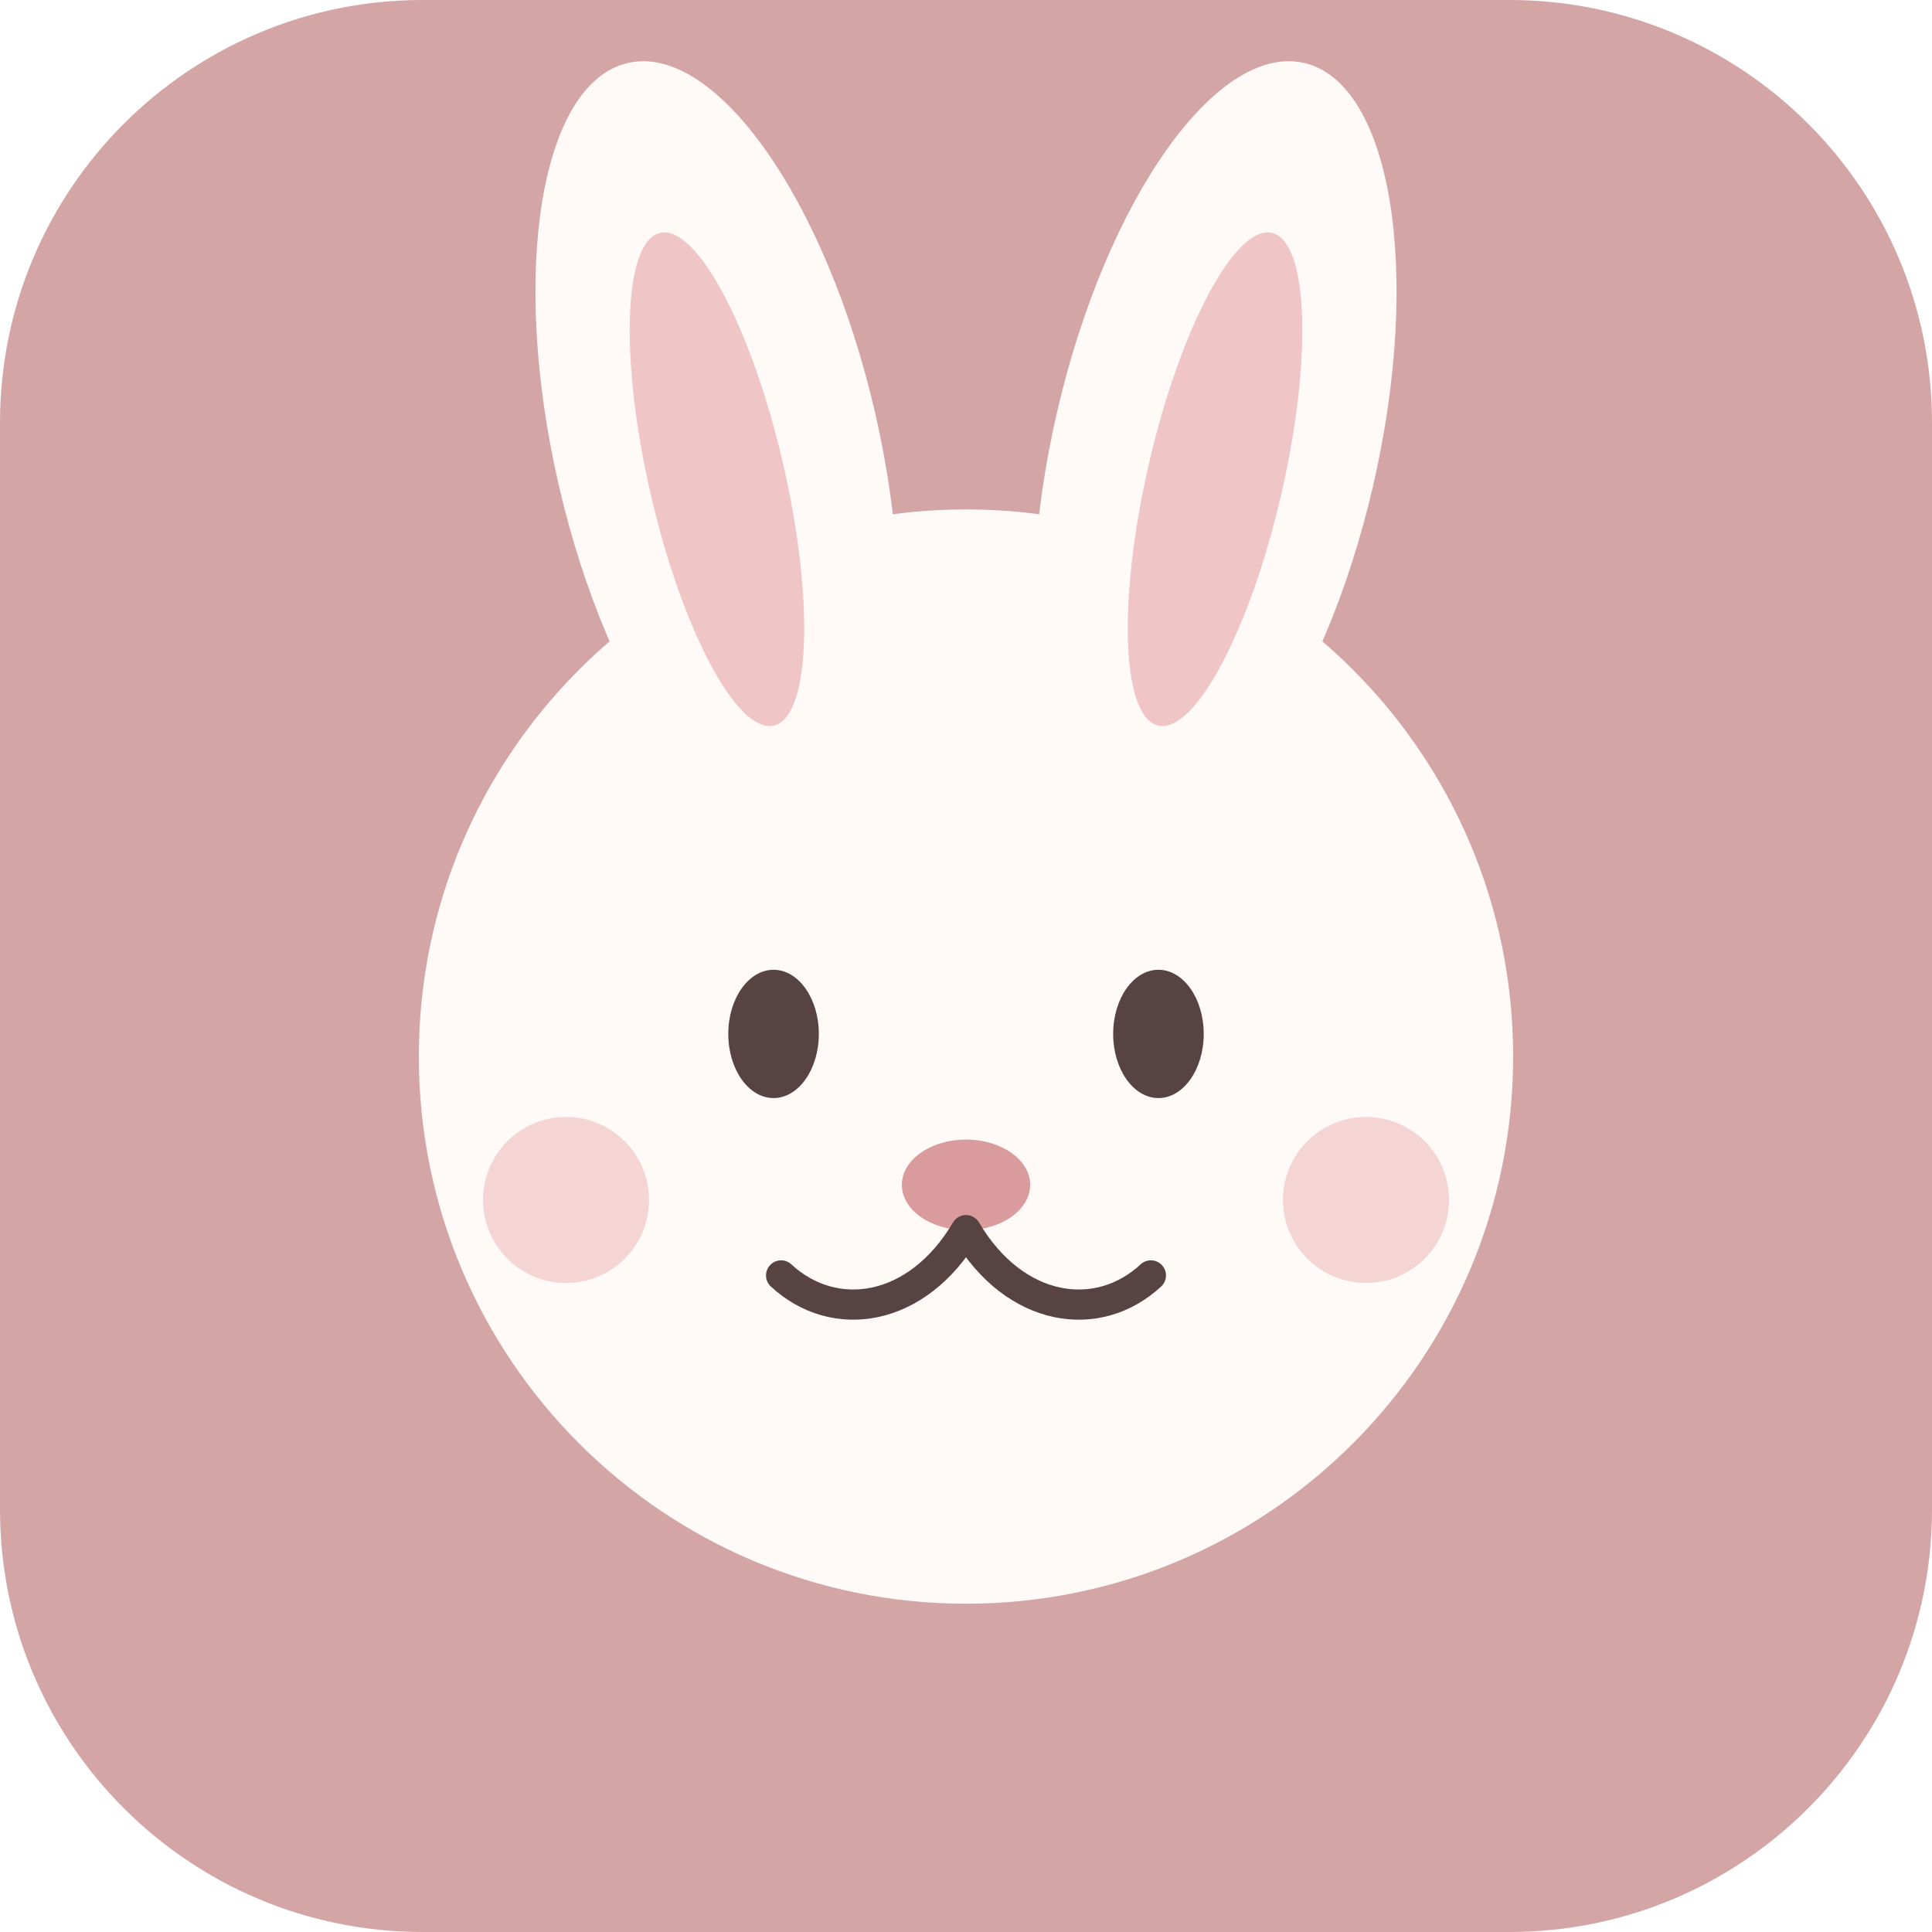
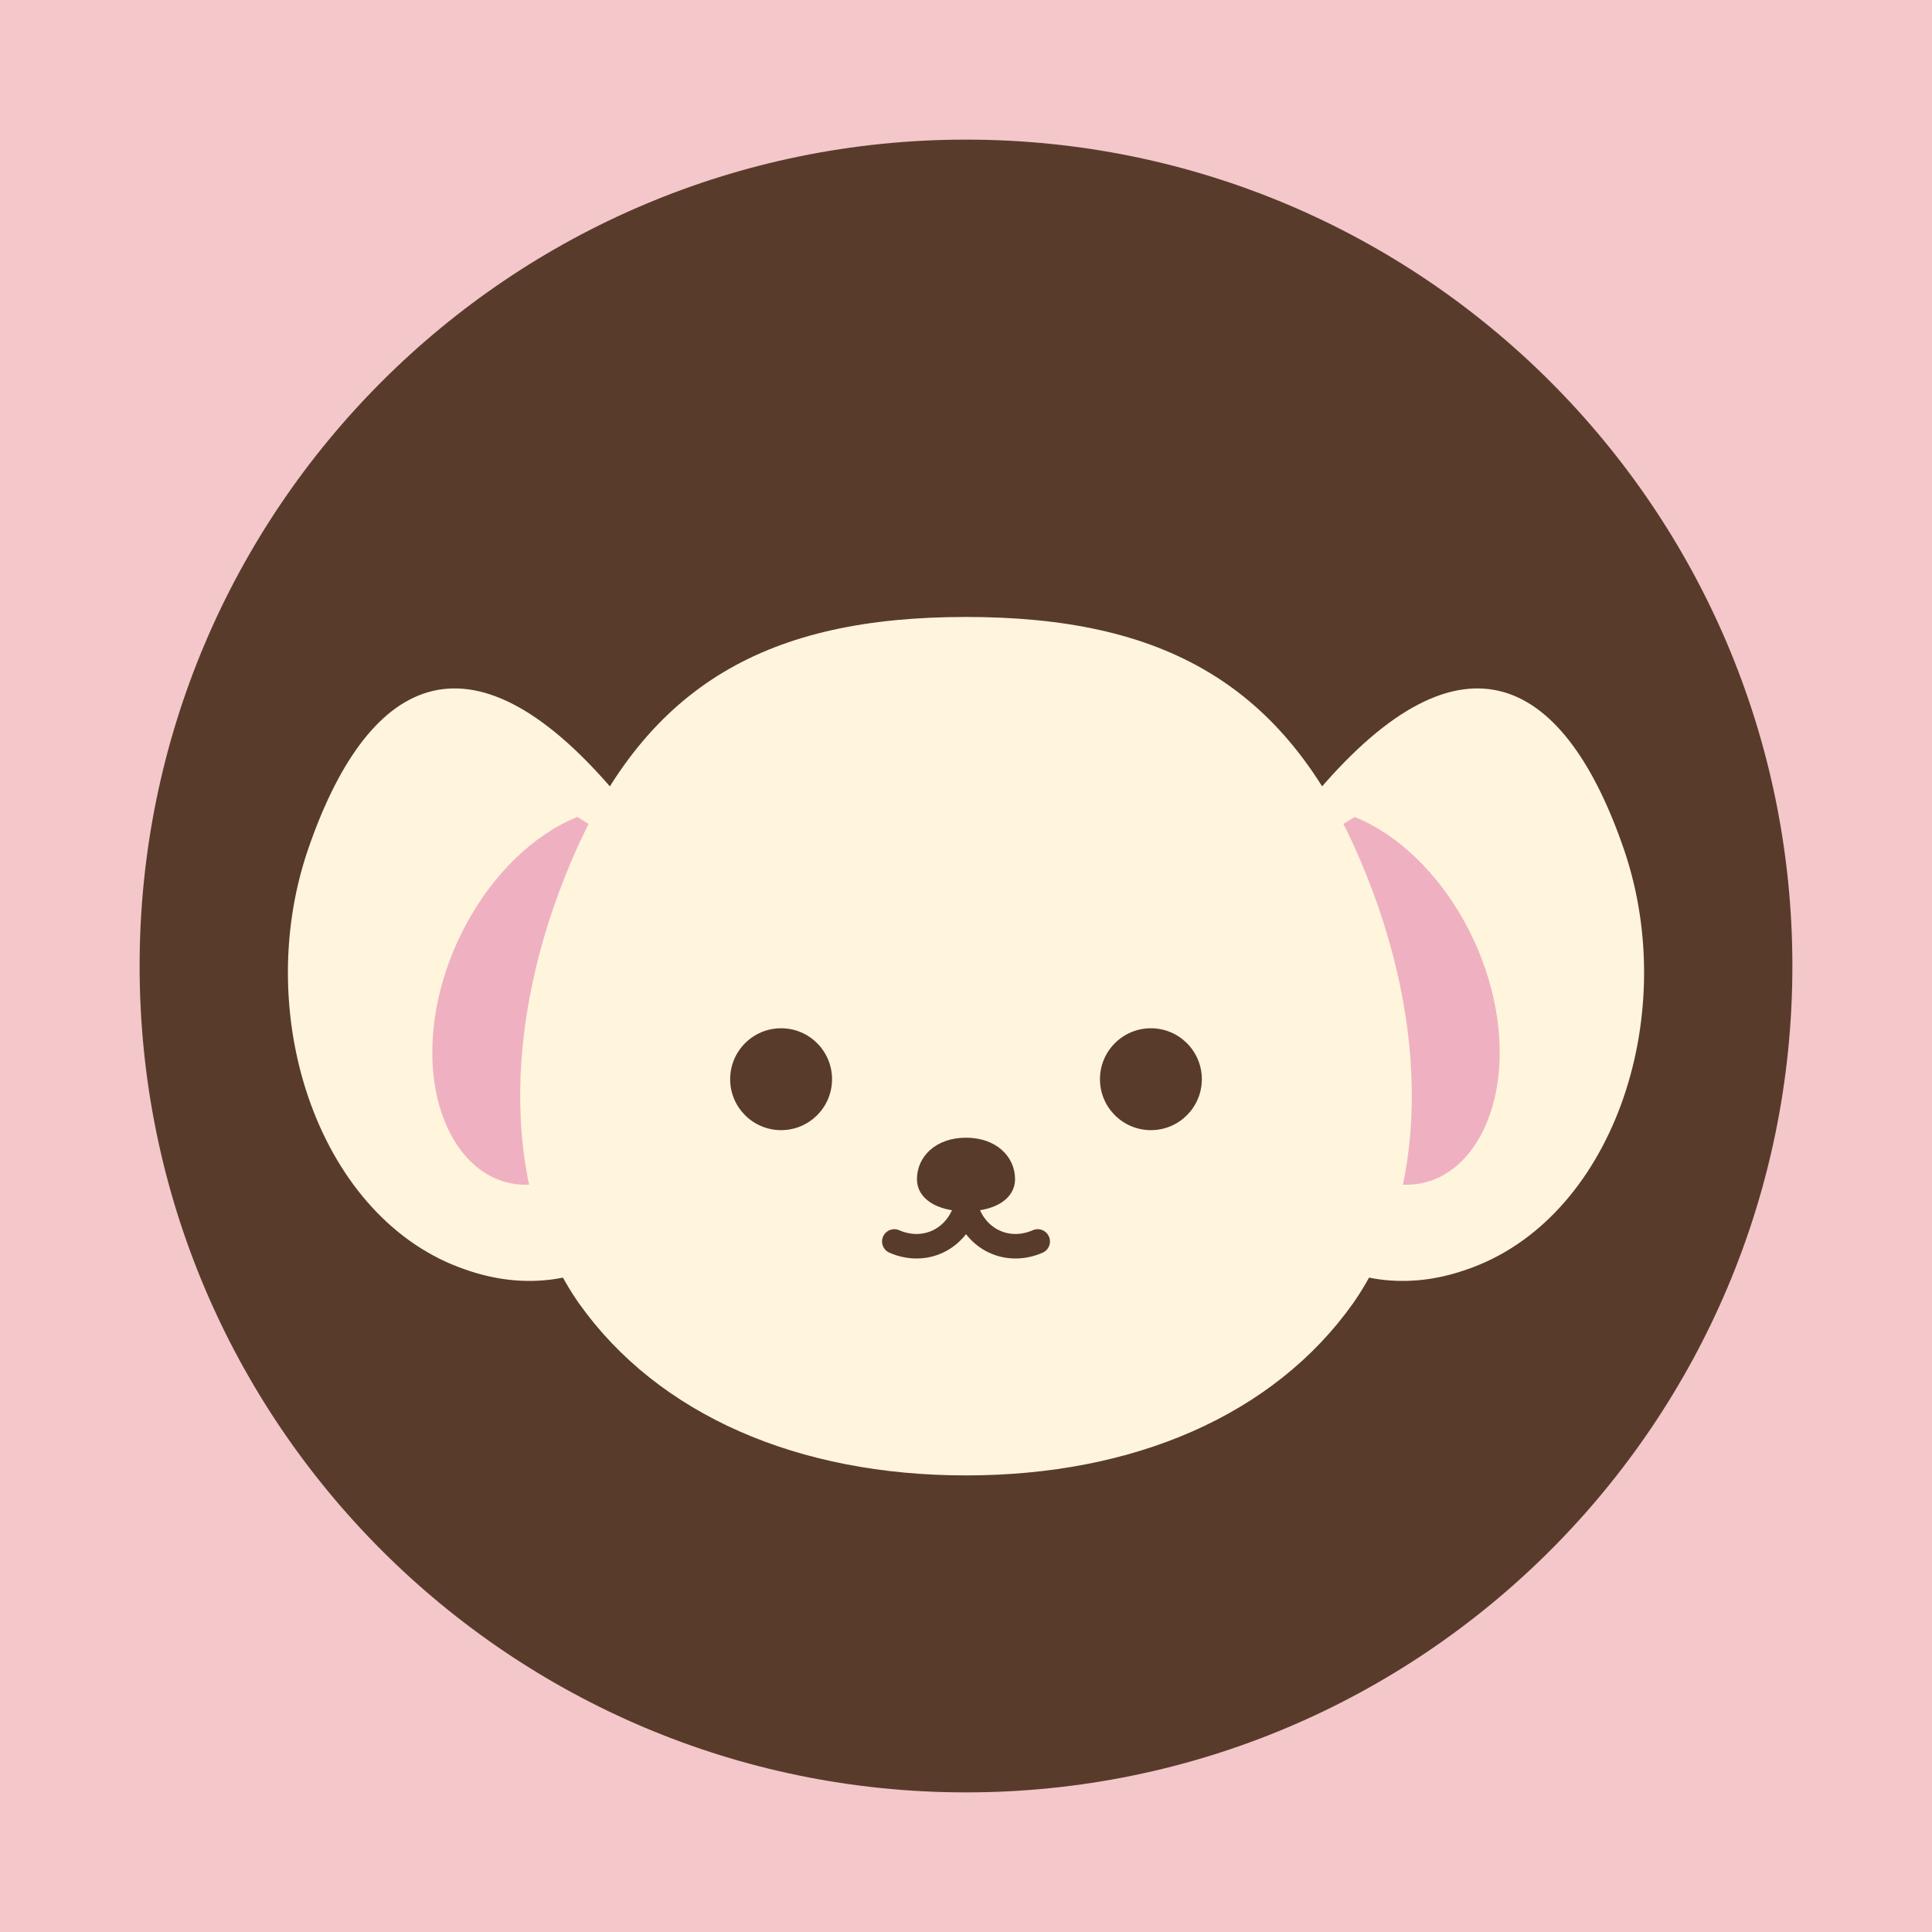
- <svg xmlns="http://www.w3.org/2000/svg" viewBox="0 0 512 512">
-   <rect width="512" height="512" rx="112" fill="#d4a5a5" />
-   <circle cx="256" cy="280" r="145" fill="#fffaf8" />
-   <ellipse cx="190" cy="119" rx="43" ry="105" transform="rotate(-13 190 119)" fill="#fffaf8" />
-   <ellipse cx="322" cy="119" rx="43" ry="105" transform="rotate(13 322 119)" fill="#fffaf8" />
-   <ellipse cx="190" cy="127" rx="18" ry="67" transform="rotate(-13 190 127)" fill="#efc5c5" />
-   <ellipse cx="322" cy="127" rx="18" ry="67" transform="rotate(13 322 127)" fill="#efc5c5" />
-   <ellipse cx="205" cy="274" rx="12" ry="17" fill="#574342" />
-   <ellipse cx="307" cy="274" rx="12" ry="17" fill="#574342" />
-   <ellipse cx="256" cy="314" rx="17" ry="12" fill="#d99b9b" />
-   <path d="M256 326c-13 22-35 25-49 12m49-12c13 22 35 25 49 12" fill="none" stroke="#574342" stroke-width="8" stroke-linecap="round" />
-   <circle cx="150" cy="318" r="22" fill="#f2caca" opacity=".8" />
-   <circle cx="362" cy="318" r="22" fill="#f2caca" opacity=".8" />
+ <svg xmlns="http://www.w3.org/2000/svg" viewBox="0 0 1024 1024">
+   <rect width="1024" height="1024" fill="#f4c7ca" />
+   <circle cx="512" cy="512" r="438" fill="#593b2b" />
+   <path d="M326 420C248 328 194 360 163 451c-30 89 7 196 84 222 63 22 119-19 147-95L326 420Z" fill="#fff5dc" />
+   <path d="M698 420c78-92 132-60 163 31 30 89-7 196-84 222-63 22-119-19-147-95l68-158Z" fill="#fff5dc" />
+   <path d="M306 433c-47 19-83 83-76 139 5 39 31 65 65 53 43-15 72-74 93-141l-82-51Z" fill="#efb1c1" />
+   <path d="M718 433c47 19 83 83 76 139-5 39-31 65-65 53-43-15-72-74-93-141l82-51Z" fill="#efb1c1" />
+   <path d="M303 456c40-94 105-129 209-129s169 35 209 129c38 89 36 178-4 235-42 59-116 91-205 91s-163-32-205-91c-40-57-42-146-4-235Z" fill="#fff5dc" />
+   <circle cx="414" cy="572" r="27" fill="#593b2b" />
+   <circle cx="610" cy="572" r="27" fill="#593b2b" />
+   <path d="M512 603c-16 0-26 10-26 22 0 10 10 17 26 17s26-7 26-17c0-12-10-22-26-22Z" fill="#593b2b" />
+   <path d="M512 640c-5 17-22 25-38 18m38-18c5 17 22 25 38 18" fill="none" stroke="#593b2b" stroke-width="13" stroke-linecap="round" />
</svg>
